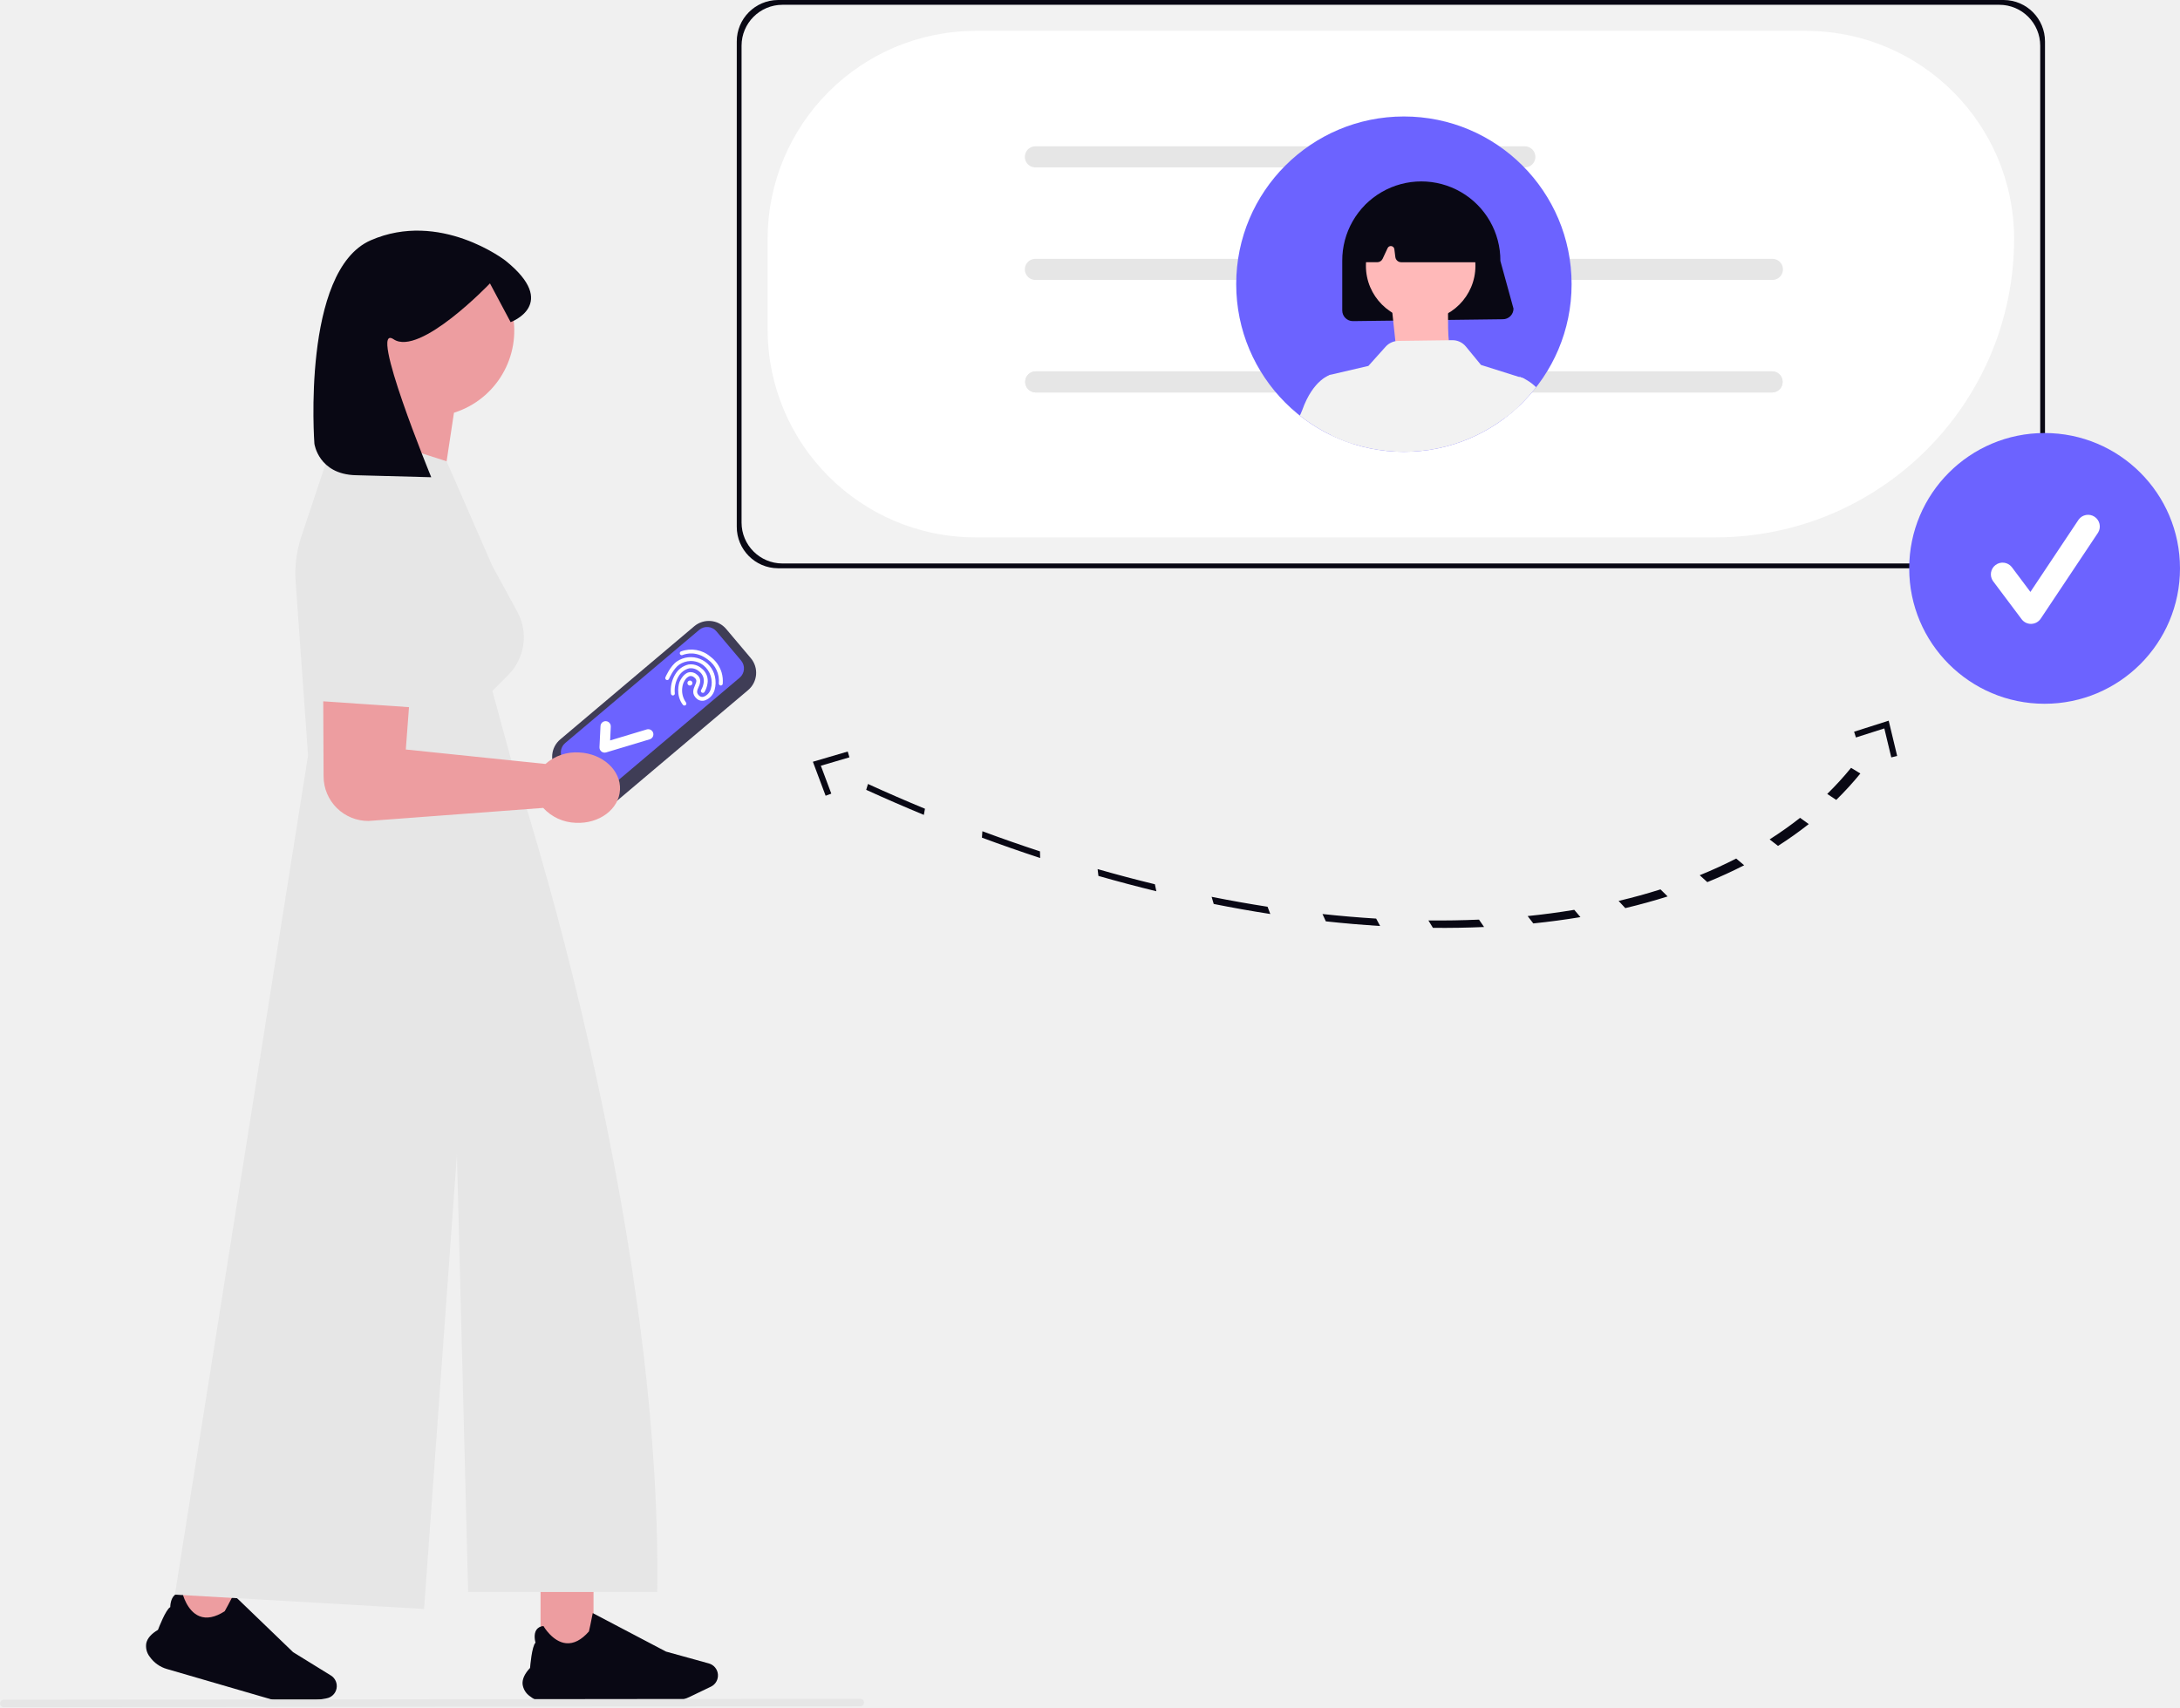
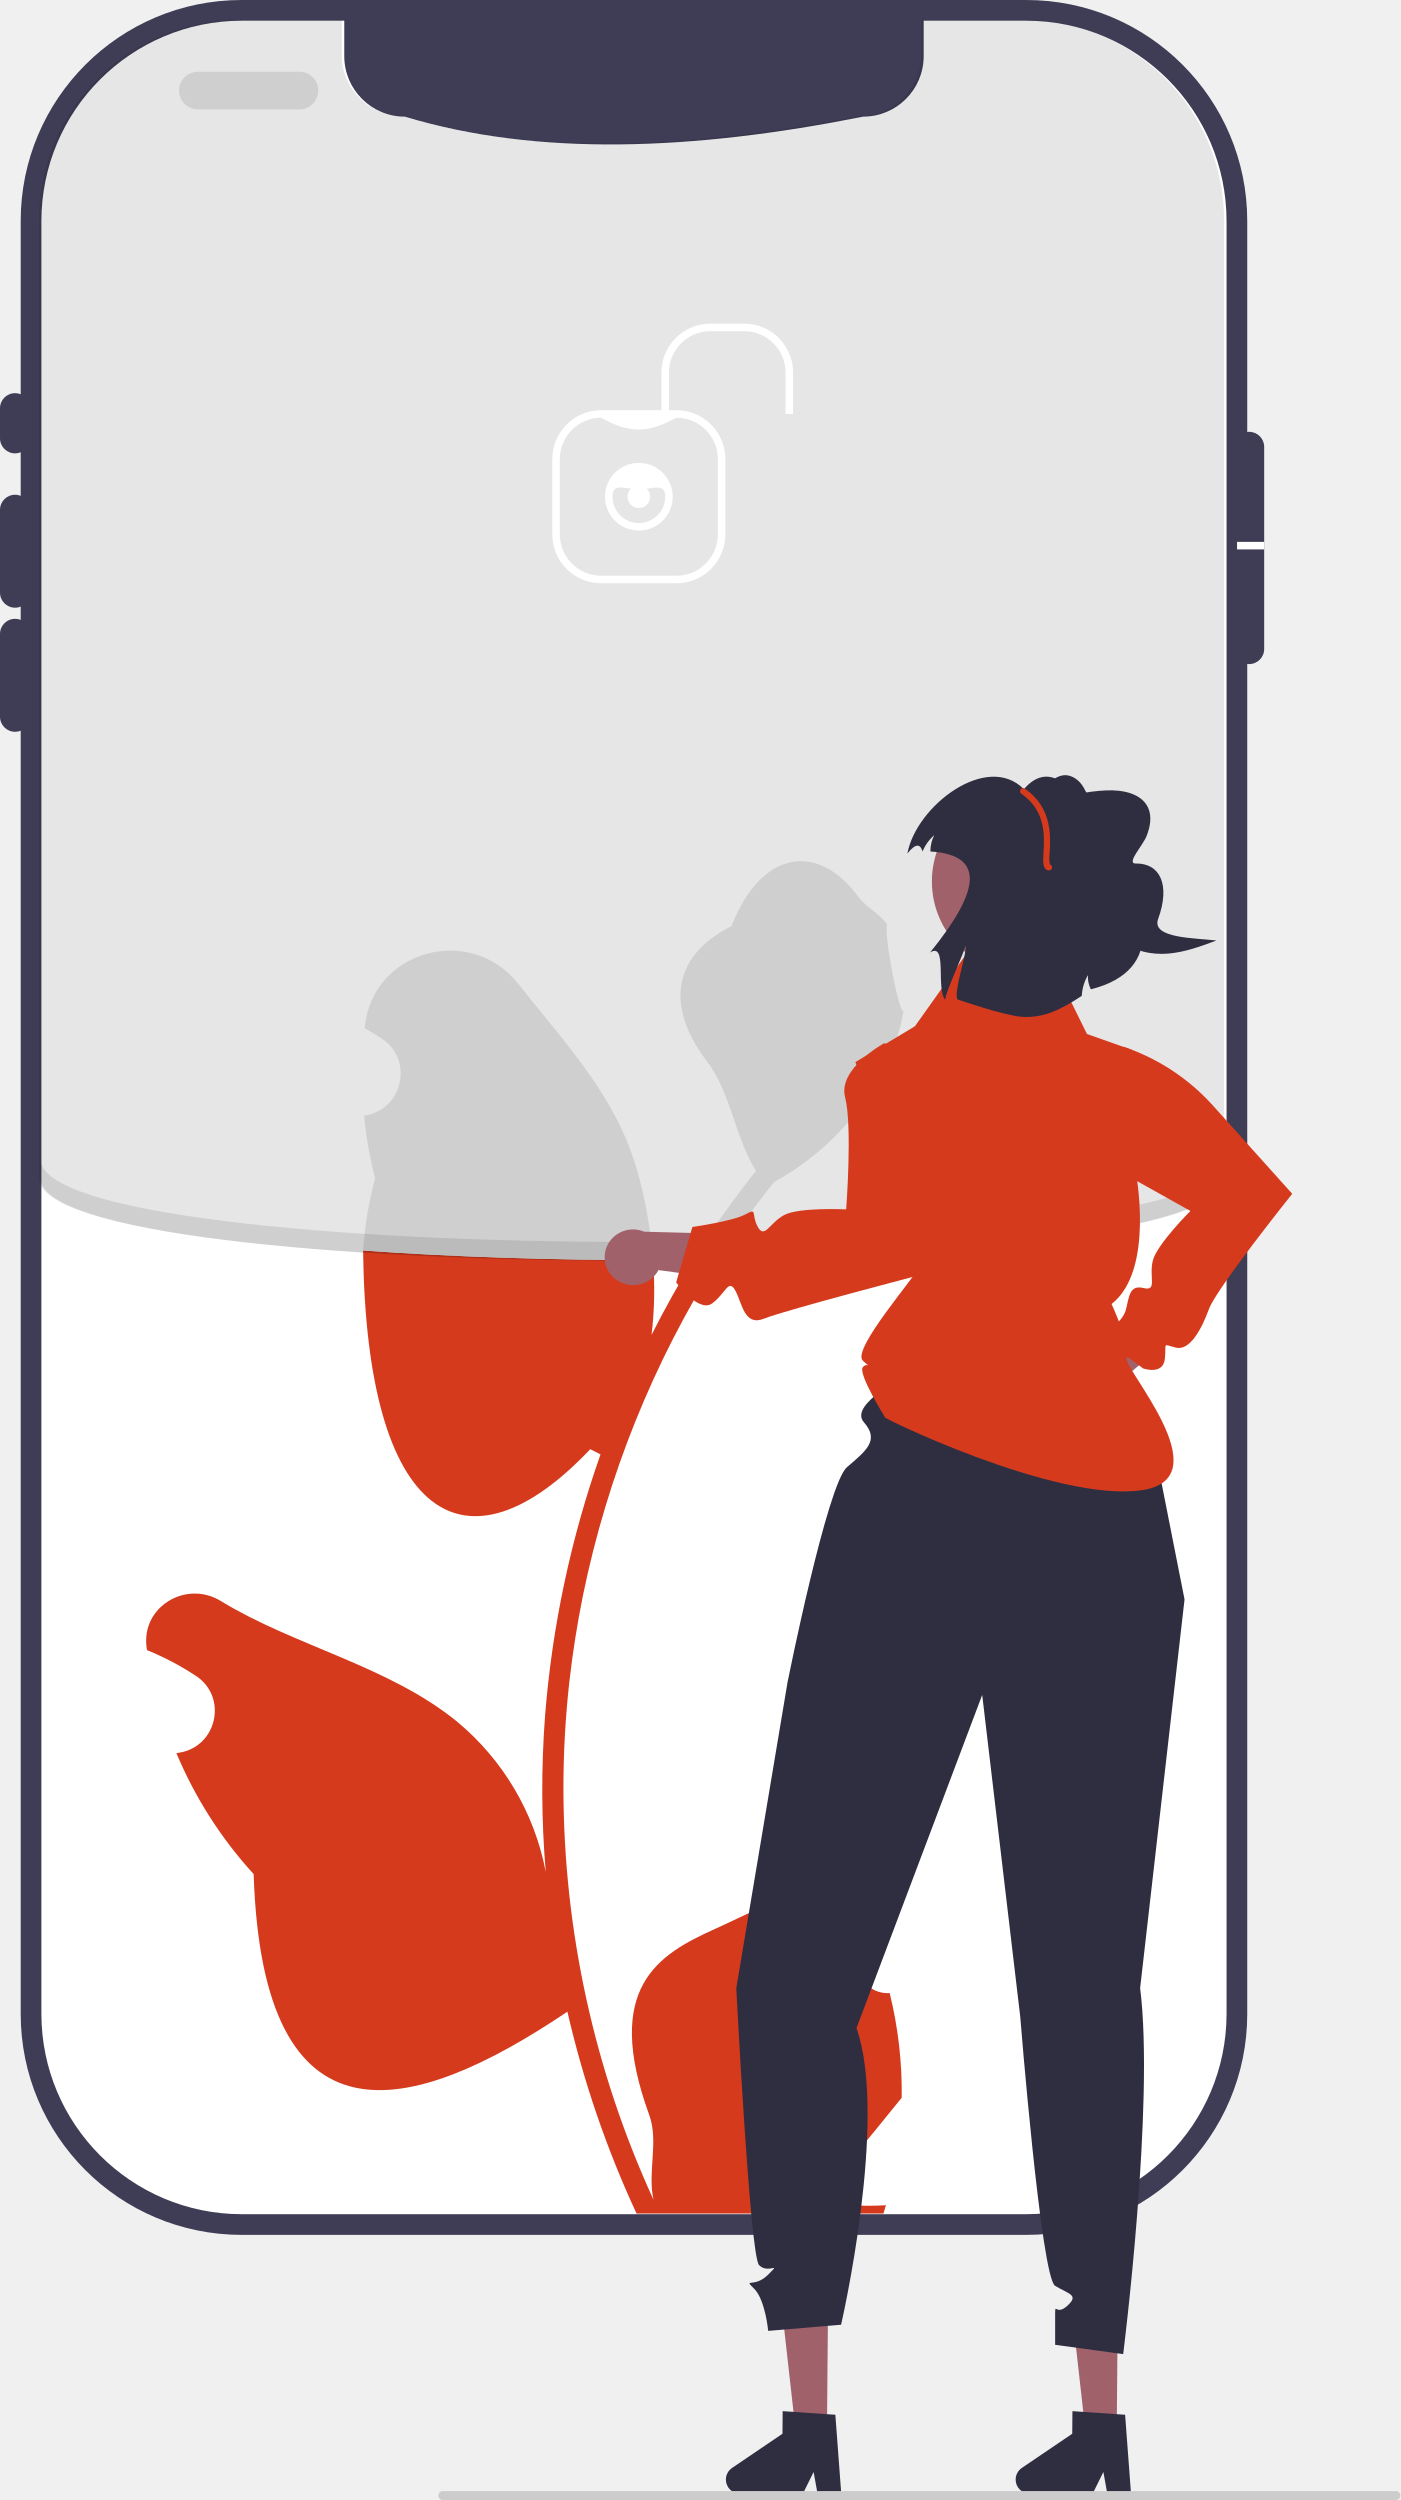
- <svg xmlns="http://www.w3.org/2000/svg" width="800" height="626.599" viewBox="0 0 800 626.599" role="img" artist="Katerina Limpitsouni" source="https://undraw.co/">
-   <defs>
-     <clipPath id="a-53">
-       <circle cx="61.54" cy="61.54" r="61.54" transform="translate(0)" fill="none" stroke="#707070" stroke-width="1" />
-     </clipPath>
-   </defs>
-   <g transform="translate(-662.08 -202)">
-     <g transform="translate(864.697 429.896)">
-       <g transform="translate(0)">
-         <path d="M570.063,342.355l49.2-41.552a8.32,8.32,0,0,0,.987-11.712L611.2,278.367a8.32,8.32,0,0,0-11.712-.987l-49.2,41.552a8.32,8.32,0,0,0-.987,11.712l9.056,10.724A8.32,8.32,0,0,0,570.063,342.355Z" transform="translate(-547.337 -275.422)" fill="#3f3d56" />
-         <path d="M616.648,289.3a4.484,4.484,0,0,1-.532,6.311l-49.2,41.552a4.484,4.484,0,0,1-6.311-.532l-9.056-10.724a4.484,4.484,0,0,1,.532-6.311l49.2-41.552a4.484,4.484,0,0,1,6.311.532Z" transform="translate(-547.301 -274.766)" fill="#6c63ff" />
-         <path d="M11.161,18.635a1.891,1.891,0,0,1-1.5.791L1.935,19.6a1.892,1.892,0,1,1-.087-3.782L6.906,15.7,1.925,2.563A1.892,1.892,0,0,1,5.463,1.222l5.928,15.642a1.893,1.893,0,0,1-.2,1.727Z" transform="matrix(-0.07, 0.998, -0.998, -0.07, 37.439, 38.072)" fill="#fff" />
-       </g>
-       <g transform="matrix(0.574, 0.819, -0.819, 0.574, 54.1, 6.403)">
-         <g transform="translate(0 0)">
-           <path d="M.928,9.166a.715.715,0,0,1-.911-.84A10.767,10.767,0,0,1,7.773.588,11.4,11.4,0,0,1,14.881.549,11.541,11.541,0,0,1,18.5,2.574a.709.709,0,0,1,.116,1l0,.005A.725.725,0,0,1,17.6,3.69a9.642,9.642,0,0,0-9.41-1.747C3.144,3.5,1.773,7.149,1.417,8.641A.7.7,0,0,1,.928,9.166Z" fill="#fff" />
-           <path d="M14.465,16.24a.709.709,0,0,1-.177.033c-4.5.242-7.362-3.5-7.479-3.651l-.022-.036c-.072-.111-1.8-2.747-1.041-4.84A3.3,3.3,0,0,1,8.055,5.752a2.977,2.977,0,0,1,2.769.308,5.566,5.566,0,0,1,1.423,1.754c.812,1.334,1.31,2.013,2.855,1.621A1.642,1.642,0,0,0,16.241,8.32a4.265,4.265,0,0,0-.869-3.815A8.151,8.151,0,0,0,6.817,1.763,7.476,7.476,0,0,0,2.7,4.817,7.848,7.848,0,0,0,1.442,8.931C1.426,11.541,3.565,14.974,3.585,15a.707.707,0,0,1-.225.975l-.007,0a.724.724,0,0,1-.992-.222C2.265,15.6-.018,11.944,0,8.928A9.063,9.063,0,0,1,12.559.7,9.949,9.949,0,0,1,16.5,3.617a5.637,5.637,0,0,1,1.089,5.15,3.055,3.055,0,0,1-2.145,2.04c-2.643.672-3.678-1.02-4.433-2.255-.775-1.266-1.2-1.859-2.544-1.445a1.922,1.922,0,0,0-1.38,1.115A3.476,3.476,0,0,0,7.327,10.5l.008.02a5.81,5.81,0,0,0,1.474,2.144,7.577,7.577,0,0,0,5.414,2.19.708.708,0,0,1,.751.663v.007A.724.724,0,0,1,14.465,16.24Z" transform="translate(2.16 2.723)" fill="#fff" />
-           <path d="M6.206,14.865a.726.726,0,0,1-.568-.059A11.456,11.456,0,0,1,.74,9.487l0-.015A7.617,7.617,0,0,1,.541,3.437,5.911,5.911,0,0,1,4.4.3a5.728,5.728,0,0,1,5.949,1.445,8.816,8.816,0,0,1,1.841,2.607.72.72,0,1,1-1.326.564A7.382,7.382,0,0,0,9.314,2.739a4.3,4.3,0,0,0-4.5-1.082A4.523,4.523,0,0,0,1.843,4.022a6.265,6.265,0,0,0,.194,4.861,10.056,10.056,0,0,0,4.314,4.688.705.705,0,0,1,.268.961l-.005.01A.724.724,0,0,1,6.206,14.865Z" transform="translate(4.963 5.442)" fill="#fff" />
-           <ellipse cx="0.918" cy="0.918" rx="0.918" ry="0.918" transform="translate(10.485 11.385)" fill="#fff" />
-         </g>
-       </g>
-     </g>
-     <g transform="translate(715.672 286.646)">
-       <rect width="19.438" height="25.62" transform="translate(144.776 497.104)" fill="#ed9da0" />
-       <path d="M655.015,503.807h41.318a23.83,23.83,0,0,0,10.263-2.339l7.616-3.66a4.576,4.576,0,0,0-.762-8.532l-15.717-4.348L670.852,470.8l-.02.1c-.5,2.546-1.281,6.393-1.381,6.627-2.757,3.161-5.589,4.613-8.418,4.327-4.934-.5-8.214-6.2-8.246-6.255l-.025-.044-.05.005a3.271,3.271,0,0,0-2.54,1.386c-1.126,1.7-.439,4.31-.326,4.706-1.348,1.317-1.953,8.684-2,9.279-1.949,2.066-2.875,4.051-2.753,5.9a6.357,6.357,0,0,0,2.668,4.467,11.539,11.539,0,0,0,7.254,2.511Z" transform="translate(-506.921 36.599)" fill="#090814" />
-       <rect width="19.438" height="25.62" transform="translate(28.08 515.45) rotate(-163.78)" fill="#ed9da0" />
-       <path d="M773.692,492.313l39.674,11.542a23.831,23.831,0,0,0,10.508.622l8.337-1.388a4.575,4.575,0,0,0,1.647-8.4l-13.873-8.565-21.869-21.074-.047.088c-1.19,2.3-3.02,5.78-3.177,5.977-3.529,2.263-6.655,2.869-9.291,1.8-4.6-1.858-6.155-8.245-6.171-8.309l-.012-.049-.049-.009a3.272,3.272,0,0,0-2.826.62c-1.556,1.317-1.625,4.017-1.627,4.427-1.663.889-4.3,7.793-4.512,8.35-2.449,1.439-3.892,3.087-4.291,4.9a6.356,6.356,0,0,0,1.317,5.033,11.538,11.538,0,0,0,6.263,4.437Z" transform="translate(-766.025 35.61)" fill="#090814" />
-       <path d="M709.709,68.1a31.6,31.6,0,1,1,41.07,30.155l-6.109,40.373L713.528,112.68a78.456,78.456,0,0,0,10.34-18.232,31.568,31.568,0,0,1-14.152-26.342Z" transform="translate(-637.78 -31.417)" fill="#ed9da0" />
-       <path d="M713.173,215.027l-4.562-63.863a42.236,42.236,0,0,1,2.06-16.368l13.522-40.553,39.818,12.789,16.8,38.437,9.15,16.776a19.612,19.612,0,0,1-3.349,23.257l-5.8,5.8,8.086,29.658-.851-.03,1.141.148s54.062,162.638,52.122,300.954H771.919L767.8,361.475,755.747,528.266,664.307,523,713.17,215.027Z" transform="translate(-653.715 -22.374)" fill="#e6e6e6" />
-       <path d="M704.744,110.311s1.476,11.2,15.148,11.562l27.733.742s-23.444-57.054-13.8-50.627,35.346-20.519,35.346-20.519l7.585,14.225s18.117-6.562-1.962-22.63c0,0-23.962-18.527-49.4-7.4S704.744,110.311,704.744,110.311Z" transform="translate(-642.961 -32.105)" fill="#090814" />
-       <path d="M785.217,221.457c.366-7.13-6.313-13.268-14.927-13.715a16.96,16.96,0,0,0-12.416,4.209l-.2-.01-51.063-5.288,3.83-50.679c1.417-9.8-1.335-19.683-10.989-21.9h0a19.037,19.037,0,0,0-23.306,18.64l.292,63.835a16.4,16.4,0,0,0,16.508,16.332l64.084-4.789a16.96,16.96,0,0,0,11.916,5.469c8.615.446,15.9-4.974,16.265-12.1Z" transform="translate(-611.283 -16.214)" fill="#ed9da0" />
-       <path d="M782.376,134.3,779.3,192.12l-42.738-2.9,7.558-60.133" transform="translate(-678.302 -16.916)" fill="#e6e6e6" />
-     </g>
-     <path d="M945.647,708.561l-314.313.351a1.377,1.377,0,1,1,0-2.754l314.313-.351a1.377,1.377,0,1,1,0,2.755Z" transform="translate(32.123 119.686)" fill="#e6e6e6" />
-     <g transform="translate(932.454 202)">
-       <path d="M793.355,341.767H343.509A15.21,15.21,0,0,1,328.39,326.5V148.464A15.21,15.21,0,0,1,343.509,133.2H793.355a15.21,15.21,0,0,1,15.118,15.265V326.5a15.21,15.21,0,0,1-15.118,15.265Z" transform="translate(-328.39 -133.199)" fill="#090814" />
-       <path d="M789.957,338.253H343.4a15.025,15.025,0,0,1-15.008-15.008V148.207A15.025,15.025,0,0,1,343.4,133.2H789.957a15.025,15.025,0,0,1,15.008,15.008V323.245a15.025,15.025,0,0,1-15.008,15.008Z" transform="translate(-326.634 -131.443)" fill="#f2f2f2" />
-       <path d="M687.139,330.012H415.612a76.4,76.4,0,0,1-76.318-76.318V220.428a76.4,76.4,0,0,1,76.318-76.319H720.4a76.4,76.4,0,0,1,76.318,76.319A109.708,109.708,0,0,1,687.139,330.012Z" transform="translate(-327.964 -132.773)" fill="#fff" />
-       <path d="M630.212,200.1H450.729a3.871,3.871,0,1,1,0-7.741H630.212a3.871,3.871,0,1,1,0,7.741Z" transform="translate(-341.079 -138.657)" fill="#e6e6e6" />
-       <path d="M721.069,247.131H450.729a3.871,3.871,0,1,1,0-7.741h270.34a3.871,3.871,0,1,1,0,7.741Z" transform="translate(-341.079 -144.391)" fill="#e6e6e6" />
-       <path d="M721.069,294.162H450.729a3.871,3.871,0,0,1,0-7.741h270.34a3.871,3.871,0,0,1,0,7.741Z" transform="translate(-341.079 -150.126)" fill="#e6e6e6" />
-       <path d="M721.069,294.162H450.729a3.871,3.871,0,0,1,0-7.741h270.34a3.871,3.871,0,0,1,0,7.741Z" transform="translate(-341.079 -150.126)" fill="#e6e6e6" />
-       <circle cx="61.54" cy="61.54" r="61.54" transform="translate(183.28 42.747)" fill="#6c63ff" />
-       <path d="M699.506,307.834" transform="translate(-371.885 -152.737)" fill="#2f2e41" />
-       <g transform="translate(183.28 42.747)" clip-path="url(#a-53)">
-         <g transform="translate(-31.35 24.008)">
-           <path d="M848.068,244.377l-55.049.688a3.9,3.9,0,0,1-3.9-3.9V222.979a29.015,29.015,0,1,1,58.029,0l4.815,17.5a3.9,3.9,0,0,1-3.9,3.9Z" transform="translate(-718.853 -193.964)" fill="#090814" />
-           <circle cx="20.093" cy="20.093" r="20.093" transform="translate(78.95 10.725)" fill="#ffb9b9" />
-           <path d="M870.218,399.7s-.354,14.517,1.062,14.871-19.474,6.019-19.474,6.019l-2.124-19.828Z" transform="translate(-761.102 -353.357)" fill="#ffb9b9" />
-           <path d="M784.9,346.78c3.62.967,39.4,15.712,56.381.772l13.322-65.776-15.961-5.034-5.57-6.773a6.325,6.325,0,0,0-4.979-2.311l-19.8.265a6.355,6.355,0,0,0-4.634,2.106l-6.342,7.073-14.326,3.334Z" transform="translate(-717.458 -209.554)" fill="#f2f2f2" />
-           <path d="M866.364,290.878,870.7,285.1s7.947,2.088,11.985,13.477,20.581,102.376,20.581,102.376l-17.816,8.272-24.126-80.413Z" transform="translate(-735.291 -213.525)" fill="#f2f2f2" />
-           <path d="M770.04,289.375l-6-5.273s-6.285,1.586-10.323,12.974-55.576,87.738-55.576,87.738l17.816,8.272,59.121-65.779Z" transform="translate(-698.141 -213.298)" fill="#f2f2f2" />
-           <path d="M840.725,224.427H812.64a2.168,2.168,0,0,1-2.149-1.9l-.364-2.909a1.3,1.3,0,0,0-2.466-.386l-1.842,3.942a2.173,2.173,0,0,1-1.962,1.249h-4.266a2.163,2.163,0,0,1-2.166-2.159,2.113,2.113,0,0,1,.01-.213l1.682-17.57a2.182,2.182,0,0,1,1.236-1.763,43.919,43.919,0,0,1,38.767.023,2.169,2.169,0,0,1,1.225,1.662l2.52,17.547a2.162,2.162,0,0,1-2.143,2.471Z" transform="translate(-720.744 -194.934)" fill="#090814" />
-         </g>
-       </g>
-     </g>
-     <circle cx="49.686" cy="49.686" r="49.686" transform="translate(1362.707 360.93)" fill="#6c63ff" />
-     <path d="M585.2,263.565a4.294,4.294,0,0,1-3.436-1.719L571.225,247.8a4.3,4.3,0,0,1,6.873-5.154l6.892,9.189,17.7-26.553a4.3,4.3,0,0,1,7.148,4.766l-21.07,31.6a4.3,4.3,0,0,1-3.455,1.912Z" transform="translate(822.196 167.417)" fill="#fff" />
-     <g transform="matrix(0.469, -0.883, 0.883, 0.469, 956.247, 489.374)">
-       <path d="M2.205,0,0,.435c.463,7.673,1.074,15.411,1.8,23l2.185-.693C3.264,15.238,2.663,7.588,2.205,0ZM6.578,45.231l-2.156.945c1,7.5,2.157,15.029,3.426,22.388l2.118-1.2c-1.256-7.279-2.4-14.728-3.388-22.138Zm7.567,43.858-2.07,1.444c1.532,7.2,3.215,14.407,5,21.419l2.015-1.682c-1.769-6.936-3.437-14.062-4.948-21.183Zm10.638,41.734-1.95,1.913c2.031,6.778,4.212,13.53,6.484,20.067l1.88-2.136c-2.246-6.465-4.4-13.141-6.412-19.844Zm13.513,38.9-1.8,2.35c2.5,6.253,5.136,12.443,7.849,18.393l1.711-2.554c-2.681-5.886-5.287-12.011-7.76-18.191Zm16.148,35.442-1.612,2.746c2.914,5.621,5.968,11.148,9.079,16.427l1.518-2.916c-3.08-5.235-6.1-10.7-8.983-16.259ZM72.955,236.58l-1.411,3.1c3.288,4.907,6.707,9.682,10.16,14.193l1.3-3.254c-3.415-4.462-6.8-9.187-10.047-14.038Zm20.57,26.877-1.181,3.4c3.607,4.1,7.334,8.047,11.077,11.719l1.057-3.529c-3.7-3.631-7.387-7.534-10.954-11.59Zm22.294,21.873-.929,3.646c3.865,3.227,7.841,6.268,11.819,9.038l.8-3.745c-3.932-2.739-7.862-5.745-11.684-8.939Zm23.653,16.49-.662,3.833a138.041,138.041,0,0,0,12.371,6.21l.524-3.889c-4.094-1.808-8.21-3.879-12.23-6.154Zm24.658,10.837-.383,3.954a118.441,118.441,0,0,0,12.709,3.271l.242-3.991a116.928,116.928,0,0,1-12.567-3.235Z" transform="translate(8.901 21.684)" fill="#090814" />
-       <path d="M18.136,9.531l-1.585,1.554L8.906,3.268,1.663,11.46,0,9.983,8.824,0Z" transform="translate(0 0)" fill="#090814" />
-       <path d="M1.926,0,.372,1.585l7.82,7.646L0,16.473l1.477,1.663L11.46,9.312Z" transform="translate(195.905 332.339)" fill="#090814" />
-     </g>
-   </g>
+ <svg xmlns="http://www.w3.org/2000/svg" width="372.193" height="664.464" viewBox="0 0 372.193 664.464" role="img" artist="Katerina Limpitsouni" source="https://undraw.co/">
+   <rect x="5.5" width="326" height="594" rx="58.728" fill="#3f3d56" />
+   <path d="M739.904,176.5v476.54a53.292,53.292,0,0,1-53.23,53.23h-208.54a53.292,53.292,0,0,1-53.23-53.23v-476.54a53.292,53.292,0,0,1,53.23-53.23h27.27v9.42a16.081,16.081,0,0,0,16.08,16.08c35.305,10.665,76.747,9,121.84,0a16.081,16.081,0,0,0,16.08-16.08v-9.42h27.27A53.292,53.292,0,0,1,739.904,176.5Z" transform="translate(-413.9033 -117.768)" fill="#fff" />
+   <path d="M417.903,238.268a4.005,4.005,0,0,1-4-4v-8a4,4,0,1,1,8,0v8A4.005,4.005,0,0,1,417.903,238.268Z" transform="translate(-413.9033 -117.768)" fill="#3f3d56" />
+   <path d="M417.903,279.289a4.005,4.005,0,0,1-4-4l0-22.021a4,4,0,1,1,8,0l0,22.021A4.005,4.005,0,0,1,417.903,279.289Z" transform="translate(-413.9033 -117.768)" fill="#3f3d56" />
+   <path d="M417.903,312.268a4.005,4.005,0,0,1-4-4V286.247a4,4,0,0,1,8,0V308.268A4.005,4.005,0,0,1,417.903,312.268Z" transform="translate(-413.9033 -117.768)" fill="#3f3d56" />
+   <path d="M745.905,232.54a3.997,3.997,0,0,0-4,3.99v53.74a4,4,0,0,0,8,0V236.53A4.003,4.003,0,0,0,745.905,232.54Z" transform="translate(-413.9033 -117.768)" fill="#3f3d56" />
+   <path d="M493.489,146.841h-27a5,5,0,0,1,0-10h27a5,5,0,0,1,0,10Z" transform="translate(-413.9033 -117.768)" fill="#e6e6e6" />
+   <path d="M650.362,647.495c-7.524.471-11.683-8.877-5.99-14.326.208-.828.358-1.423.566-2.251q-.112-.271-.225-.541c-7.609-18.144-23.017-7.958-40.943.152-14.785,6.689-29.687,15.404-17.321,49.336,2.597,7.128-.518,15.196,1.153,22.583A263.258,263.258,0,0,1,563.655,593.109a254.101,254.101,0,0,1,1.576-28.347q1.306-11.574,3.623-22.983a267.545,267.545,0,0,1,35.917-89.193q-3.296.044-6.602.071-5.95,9.715-11.089,19.891a100.252,100.252,0,0,0,.385-19.849c-26.731-.01-53.442-.865-77.058-2.565.896,72.379,27.613,87.472,60.376,52.807.917.47,1.812.941,2.729,1.388a273.582,273.582,0,0,0-14.726,69.302,259.474,259.474,0,0,0,.188,41.896q-.035-.247-.071-.494a68.565,68.565,0,0,0-23.407-39.591C517.484,560.646,492.036,555.197,472.603,543.303c-9.354-5.725-21.341,1.673-19.708,12.518q.039.26.079.519a75.332,75.332,0,0,1,8.445,4.069q2.341,1.321,4.584,2.804c8.521,5.635,5.576,18.844-4.52,20.402l-.229.035c-.165.024-.306.047-.47.071a111.645,111.645,0,0,0,20.536,32.157c2.409,74.338,41.522,64.752,83.369,36.58h.024a273.503,273.503,0,0,0,18.372,53.635h65.632c.235-.729.447-1.482.659-2.211a74.578,74.578,0,0,1-18.161-1.082c4.87-5.975,9.739-11.998,14.608-17.973a4.089,4.089,0,0,0,.306-.353c2.47-3.058,4.964-6.093,7.434-9.151l.001-.004a109.228,109.228,0,0,0-3.201-27.825Z" transform="translate(-413.9033 -117.768)" fill="#d63a1d" />
+   <path d="M580.427,420.796c-6.367-15.36-18.301-28.296-28.811-41.575-12.624-15.95-38.51-8.989-40.734,11.23q-.032.294-.063.587,2.342,1.321,4.584,2.804c8.521,5.635,5.576,18.844-4.52,20.402l-.229.035a111.551,111.551,0,0,0,2.94,16.679,101.224,101.224,0,0,0-3.19,19.177c23.616,1.7,50.328,2.555,77.058,2.565C586.598,440.943,583.984,429.367,580.427,420.796Z" transform="translate(-413.9033 -117.768)" fill="#e6e6e6" />
+   <path d="M649.141,401.33a54.06,54.06,0,0,0,4.917-14.773c-1.435.188-5.411-21.666-4.328-23.007-2-3.035-5.579-4.543-7.763-7.504-10.862-14.727-25.827-12.155-33.639,7.857-16.689,8.423-16.851,22.392-6.61,35.827,6.515,8.547,7.41,20.113,13.127,29.264-.588.753-1.2,1.482-1.788,2.235a263.619,263.619,0,0,0-16.886,24.429q3.306-.027,6.602-.071a259.313,259.313,0,0,1,16.894-23.675A70.871,70.871,0,0,0,649.141,401.33Z" transform="translate(-413.9033 -117.768)" fill="#e6e6e6" />
+   <path d="M739.242,176.284v254.54c0,29.35-315,29.35-315,0v-254.54a53.292,53.292,0,0,1,53.23-53.23h27.27v9.42a16.081,16.081,0,0,0,16.08,16.08c33.805,10.617,75.539,8.869,121.84,0a16.081,16.081,0,0,0,16.08-16.08v-9.42h27.27A53.292,53.292,0,0,1,739.242,176.284Z" transform="translate(-413.9033 -117.768)" opacity="0.1" />
+   <path d="M611.695,203.79h-9a13.014,13.014,0,0,0-13,13v10h-16a13.014,13.014,0,0,0-13,13v20a13.014,13.014,0,0,0,13,13h20a13.014,13.014,0,0,0,13-13v-20a13.014,13.014,0,0,0-13-13h-2v-10a11.012,11.012,0,0,1,11-11h9a11.012,11.012,0,0,1,11,11v11h2v-11A13.014,13.014,0,0,0,611.695,203.79Zm-7,36v20a11.012,11.012,0,0,1-11,11h-20a11.012,11.012,0,0,1-11-11v-20a11.012,11.012,0,0,1,11-11c9.469,5.509,14.686,2.66,20,0A11.012,11.012,0,0,1,604.695,239.79Z" transform="translate(-413.9033 -117.768)" fill="#fff" />
+   <path d="M583.695,258.79a9,9,0,1,0-9-9A9.01,9.01,0,0,0,583.695,258.79Zm0-11c3.86,0,7-1.86,7,2a7,7,0,1,1-14,0C576.695,245.93,579.835,247.79,583.695,247.79Z" transform="translate(-413.9033 -117.768)" fill="#fff" />
+   <circle cx="169.791" cy="132.022" r="3" fill="#fff" />
+   <rect x="328.791" y="144.022" width="7.21" height="2" fill="#fff" />
+   <path d="M424.695,425.843v5c0,29.35,315,29.35,315,0v-5C739.695,455.193,424.695,455.193,424.695,425.843Z" transform="translate(-413.9033 -117.768)" opacity="0.1" />
+   <path d="M702.922,497.386a7.665,7.665,0,0,0,6.019-8.835,7.353,7.353,0,0,0-.327-1.171l20.489-17.183-5.061-13.464-25.522,26.573a7.644,7.644,0,0,0-4.326,8.268,7.315,7.315,0,0,0,8.531,5.851h0Q702.824,497.407,702.922,497.386Z" transform="translate(-413.9033 -117.768)" fill="#a0616a" />
+   <path d="M712.57,395.996l-8.125,6.479s-9.71,17.653-2.75,21.315,28.598,15.838,28.598,15.838-8.943,8.902-9.997,13.226,1.28,8.166-2.426,7.261-3.811,2.04-4.716,5.746-6.931,7.119-6.931,7.119L717.742,481.48s5.332,1.883,5.769-2.591-.777-3.843,2.929-2.939,6.829-4.895,8.803-10.304S757.357,435.064,757.357,435.064l-21.071-23.448a55.998,55.998,0,0,0-23.716-15.619Z" transform="translate(-413.9033 -117.768)" fill="#d63a1d" />
+   <polygon points="296.815 645.673 288.426 645.602 284.713 612.491 297.094 612.596 296.815 645.673" fill="#a0616a" />
+   <path d="M683.848,776.78a3.755,3.755,0,0,0,3.718,3.783l16.679.139,2.92-5.918,1.072,5.949,6.293.057-1.589-21.217-2.189-.146-8.931-.616-2.881-.193-.051,6.003-13.398,9.087A3.749,3.749,0,0,0,683.848,776.78Z" transform="translate(-413.9033 -117.768)" fill="#2f2e41" />
+   <polygon points="219.799 645.673 211.411 645.602 207.697 612.491 220.078 612.596 219.799 645.673" fill="#a0616a" />
+   <path d="M606.833,776.78a3.755,3.755,0,0,0,3.718,3.783l16.679.139,2.92-5.918,1.072,5.949,6.293.057-1.589-21.217-2.189-.146-8.931-.616-2.881-.193-.051,6.003-13.398,9.087A3.749,3.749,0,0,0,606.833,776.78Z" transform="translate(-413.9033 -117.768)" fill="#2f2e41" />
+   <path d="M655.406,483.055s-16.108,7.935-11.908,12.711.748,7.477-4.486,11.964-15.771,57.04-15.771,57.04l-13.644,81.409s3.62,71.084,6.05,73.616,6.168-1.207,2.429,2.532-6.73.748-3.739,3.739,3.739,11.216,3.739,11.216l19.376-1.633s12.612-54.639,4.095-78.844l33.412-88.545,10.101,85.437s5.545,69.378,9.283,71.621,6.432,2.394,3.216,5.31-3.216-1.571-3.216,2.915v7.441l18.087,2.483s8.401-66.511,4.504-97.287L728.738,542.873l-9.196-46.553-9.497-12.517Z" transform="translate(-413.9033 -117.768)" fill="#2f2e41" />
+   <path d="M577.677,457.876a7.665,7.665,0,0,0,10.585-1.503,7.354,7.354,0,0,0,.645-1.03l26.501,3.57,6.543-12.81-36.832-.965a7.644,7.644,0,0,0-9.025,2.372,7.315,7.315,0,0,0,1.421,10.247l0,0Q577.595,457.818,577.677,457.876Z" transform="translate(-413.9033 -117.768)" fill="#a0616a" />
+   <path d="M659.114,396.713l-10.262-1.641s-12.316,6.724-10.334,14.335.285,29.795.285,29.795-12.603-.613-16.51,1.52-5.173,6.446-7.001,3.098.099-5.125-3.249-3.297-14.105,3.355-14.105,3.355l-4.324,14.724s6.008,8.261,9.609,5.571,4.31-6.7,6.138-3.351,2.338,9.589,7.665,7.405,43.379-12.094,43.379-12.094l4.599-45.974Z" transform="translate(-413.9033 -117.768)" fill="#d63a1d" />
+   <path d="M649.099,494.406s-7.245-11.563-5.866-13.259,3.107,1.235,0-1.726,14.317-22.721,15.461-25.632S641.254,400.058,641.254,400.058l15.829-9.533,13.378-18.821,23.926,3.828,8.418,17.064L714.695,396.79l1,1v31s5.292,26.461-6.351,35.57c0,0,5.555,12.101,4.06,14.344s25.393,31.719,4.291,35.086C694.581,517.478,645.277,493.099,649.099,494.406Z" transform="translate(-413.9033 -117.768)" fill="#d63a1d" />
+   <path d="M530.427,781.042a1.186,1.186,0,0,0,1.19,1.19h253.29a1.19,1.19,0,1,0,0-2.38h-253.29A1.187,1.187,0,0,0,530.427,781.042Z" transform="translate(-413.9033 -117.768)" fill="#ccc" />
+   <circle cx="272.045" cy="234.283" r="24.363" fill="#a0616a" />
+   <path d="M704.774,334.04c-.251-2.193-1.753-4.903-2.799-6.846s-3.064-3.531-5.267-3.395a5.618,5.618,0,0,0-4.304,2.925,11.781,11.781,0,0,0-1.339,5.201,27.241,27.241,0,0,0,8.858,21.691c1.708,1.531,3.762,2.894,6.056,2.946a7.811,7.811,0,0,0,5.532-2.488c3.712-3.717,4.273-9.828,2.291-14.693s-2.867-6.758-7.398-9.415" transform="translate(-413.9033 -117.768)" fill="#2f2e41" />
+   <path d="M670.549,369.08c.407,2.168-3.341,12.476-2.143,14.334,0,0,12.404,4.308,17.146,4.618,5.794.375,10.454-2.002,15.873-5.579a12.166,12.166,0,0,1,1.638-5.509,7.371,7.371,0,0,0,.766,3.765c20.296-5.042,15.327-23.255,3.069-31.788l-8.149-18.742c2.445.815-4.935-11.776-12.717-2.657-9.738-9.917-28.602,4.36-30.966,17.113,2.274-2.879,3.459-2.539,4.042-.554a11.225,11.225,0,0,1,3.096-4.327,9.382,9.382,0,0,0-1.01,4.327c15.361.953,12.502,11.316-.088,26.84,4.656-2.898,1.514,9.591,4,12.576C665.227,381.409,670.109,371.109,670.549,369.08Z" transform="translate(-413.9033 -117.768)" fill="#2f2e41" />
+   <path d="M692.716,349.121a.815.815,0,0,0,.222-1.599,9.872,9.872,0,0,1-.056-3.035c.265-4.501.709-12.035-6.605-17.121a.815.815,0,0,0-.93,1.338c6.564,4.564,6.17,11.258,5.909,15.687-.149,2.532-.257,4.361,1.279,4.709A.809.809,0,0,0,692.716,349.121Z" transform="translate(-413.9033 -117.768)" fill="#d63a1d" />
+   <path d="M692.336,331.311A45.962,45.962,0,0,1,707.987,327.842c4.267-.181,9.359.771,11.093,4.674,1.052,2.368.492,5.143-.471,7.549s-5.462,7.262-2.871,7.209c6.507-.133,9.284,5.685,5.983,14.727-1.914,5.244,9.964,5.042,15.501,5.744-4.161,1.544-8.385,3.102-12.807,3.472s-9.145-.591-12.447-3.556c-3.573-3.209-4.946-8.192-5.554-12.956s-.639-9.67-2.254-14.192-5.324-8.735-10.109-9.136" transform="translate(-413.9033 -117.768)" fill="#2f2e41" />
</svg>
